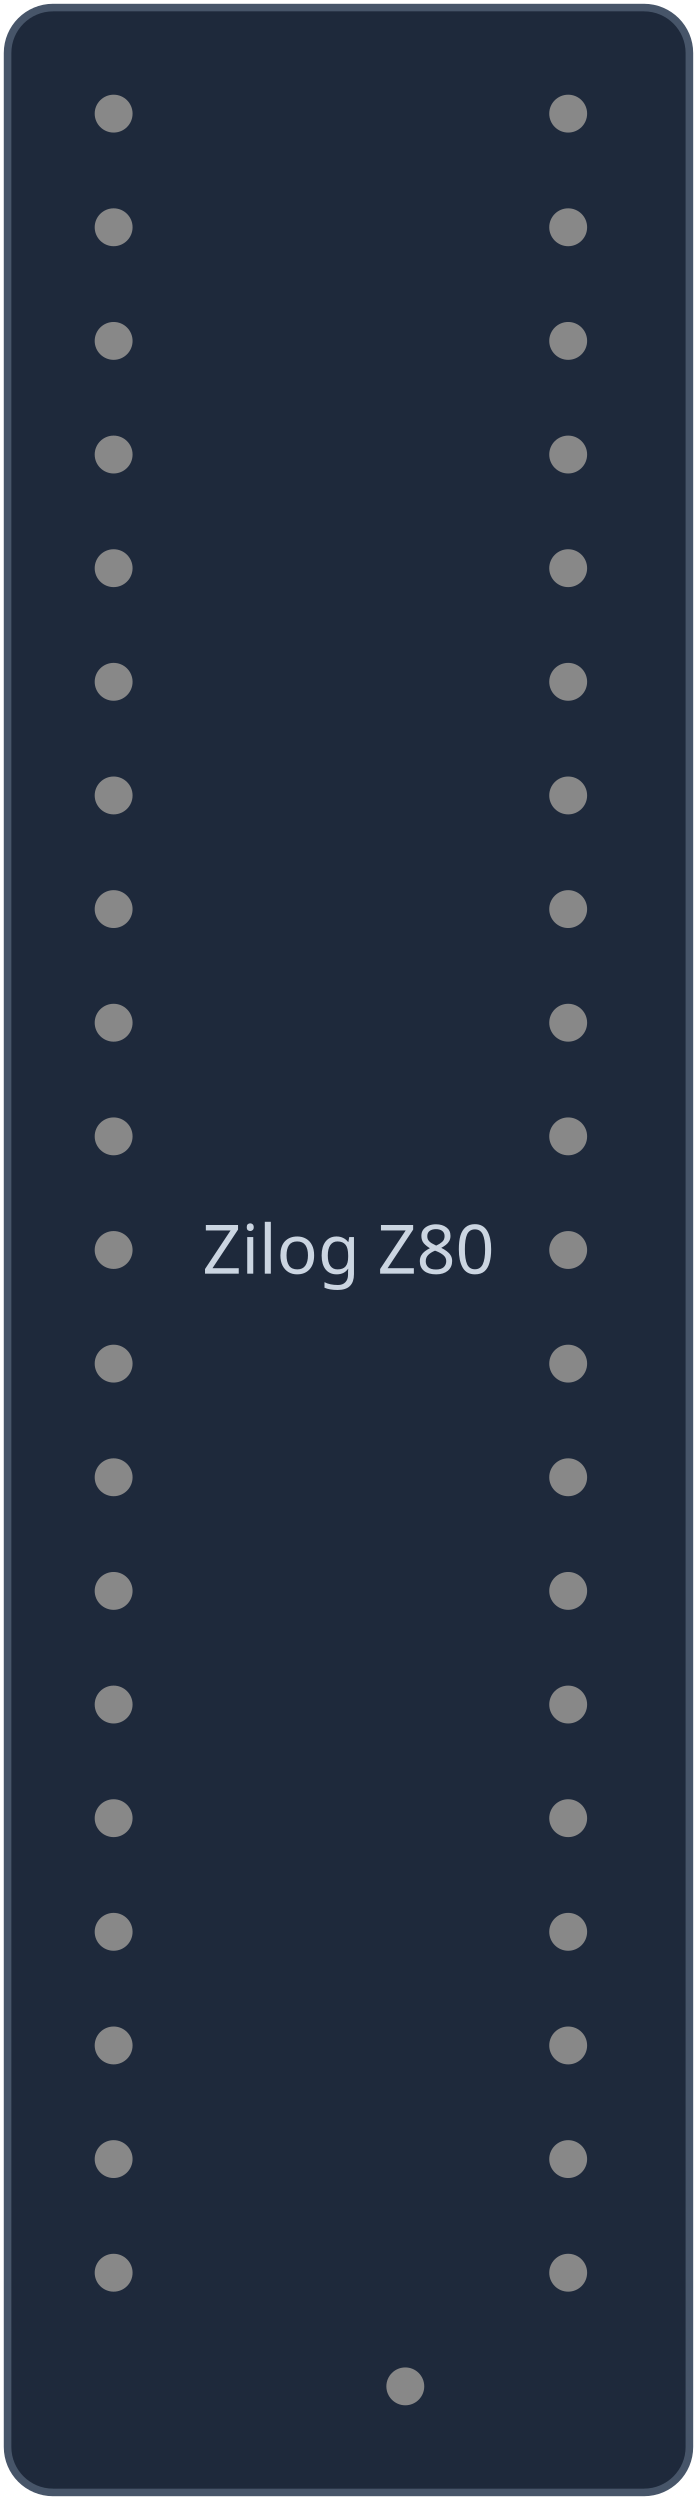
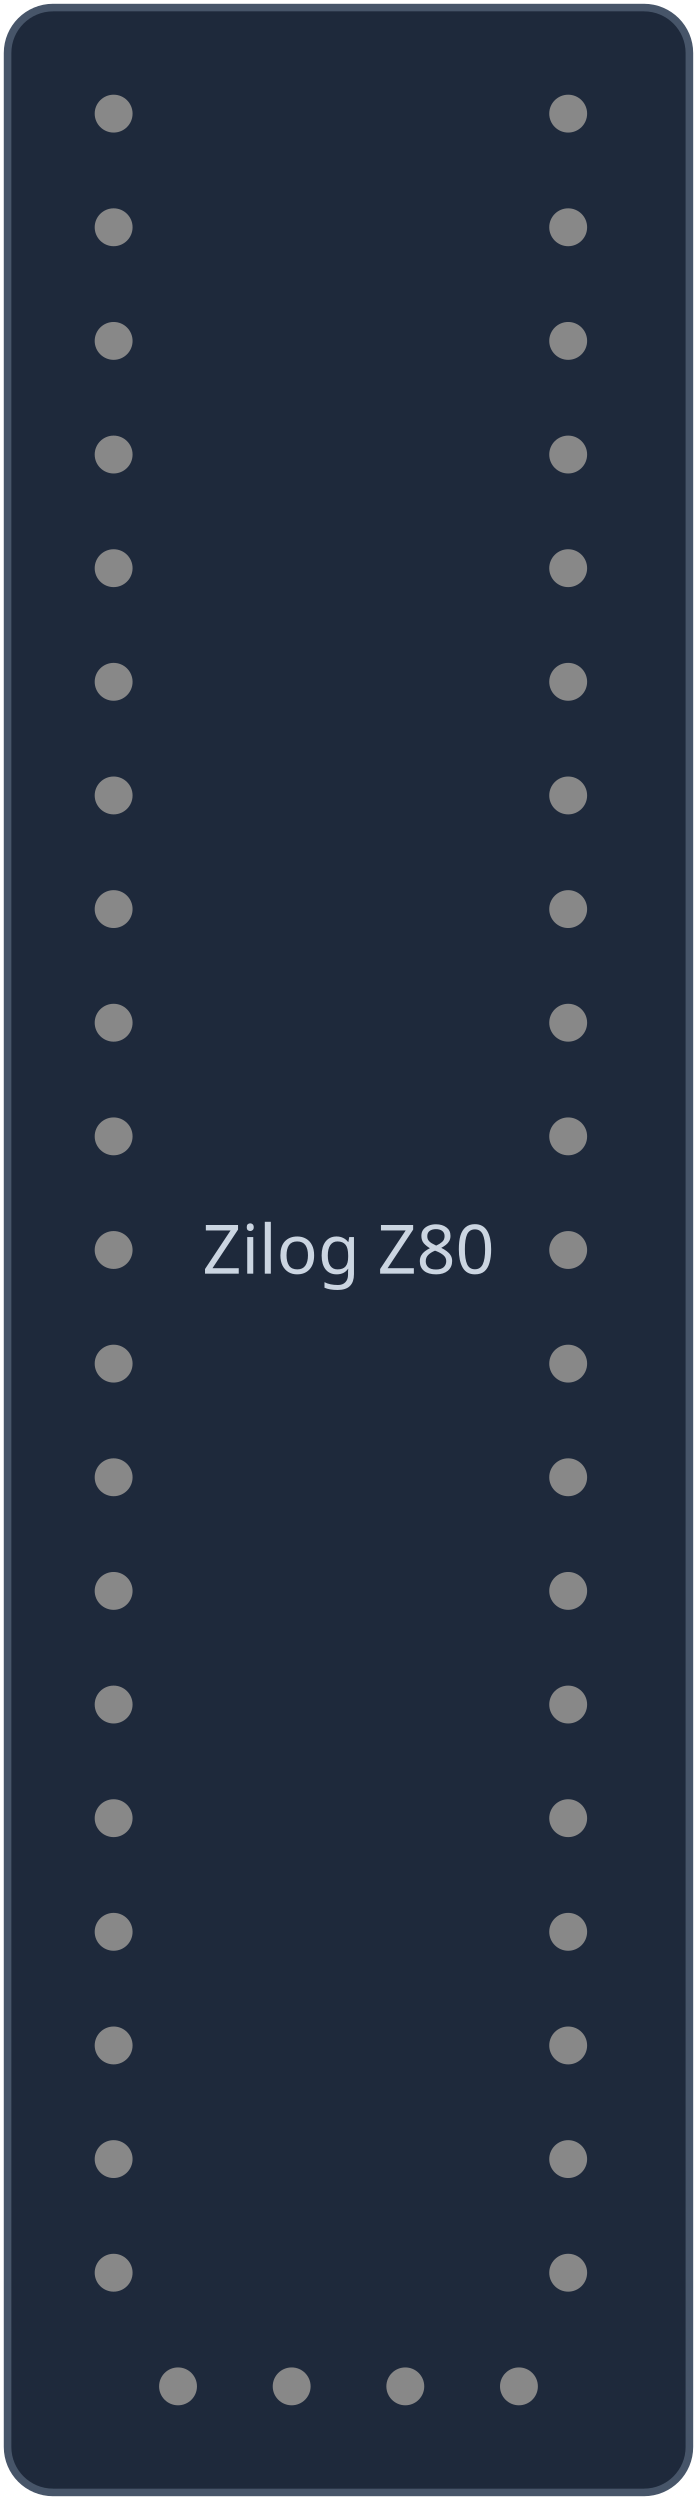
<svg xmlns="http://www.w3.org/2000/svg" width="100%" height="100%" viewBox="0 0 92.0 330.0" data-component="openhw-z80" data-bind-root="true">
  <rect x="1" y="1" width="90.0" height="328.0" rx="6" fill="#1e293b" stroke="#475569" />
  <text x="46.0" y="165.0" text-anchor="middle" dominant-baseline="middle" fill="#cbd5e1" font-size="9" font-family="sans-serif">Zilog Z80</text>
  <circle cx="15" cy="15" r="2.5" fill="#888" data-pin="L0" />
  <circle cx="15" cy="30" r="2.5" fill="#888" data-pin="L1" />
  <circle cx="15" cy="45" r="2.5" fill="#888" data-pin="L2" />
  <circle cx="15" cy="60" r="2.5" fill="#888" data-pin="L3" />
  <circle cx="15" cy="75" r="2.5" fill="#888" data-pin="L4" />
  <circle cx="15" cy="90" r="2.5" fill="#888" data-pin="L5" />
  <circle cx="15" cy="105" r="2.5" fill="#888" data-pin="L6" />
  <circle cx="15" cy="120" r="2.5" fill="#888" data-pin="L7" />
  <circle cx="15" cy="135" r="2.5" fill="#888" data-pin="L8" />
  <circle cx="15" cy="150" r="2.5" fill="#888" data-pin="L9" />
  <circle cx="15" cy="165" r="2.5" fill="#888" data-pin="L10" />
  <circle cx="15" cy="180" r="2.5" fill="#888" data-pin="L11" />
  <circle cx="15" cy="195" r="2.5" fill="#888" data-pin="L12" />
  <circle cx="15" cy="210" r="2.5" fill="#888" data-pin="L13" />
  <circle cx="15" cy="225" r="2.5" fill="#888" data-pin="L14" />
  <circle cx="15" cy="240" r="2.5" fill="#888" data-pin="L15" />
  <circle cx="15" cy="255" r="2.5" fill="#888" data-pin="L16" />
  <circle cx="15" cy="270" r="2.5" fill="#888" data-pin="L17" />
  <circle cx="15" cy="285" r="2.5" fill="#888" data-pin="L18" />
  <circle cx="15" cy="300" r="2.5" fill="#888" data-pin="L19" />
  <circle cx="75" cy="15" r="2.5" fill="#888" data-pin="R0" />
  <circle cx="75" cy="30" r="2.5" fill="#888" data-pin="R1" />
  <circle cx="75" cy="45" r="2.5" fill="#888" data-pin="R2" />
  <circle cx="75" cy="60" r="2.5" fill="#888" data-pin="R3" />
  <circle cx="75" cy="75" r="2.5" fill="#888" data-pin="R4" />
  <circle cx="75" cy="90" r="2.5" fill="#888" data-pin="R5" />
  <circle cx="75" cy="105" r="2.5" fill="#888" data-pin="R6" />
  <circle cx="75" cy="120" r="2.5" fill="#888" data-pin="R7" />
  <circle cx="75" cy="135" r="2.5" fill="#888" data-pin="R8" />
  <circle cx="75" cy="150" r="2.5" fill="#888" data-pin="R9" />
  <circle cx="75" cy="165" r="2.5" fill="#888" data-pin="R10" />
  <circle cx="75" cy="180" r="2.5" fill="#888" data-pin="R11" />
  <circle cx="75" cy="195" r="2.5" fill="#888" data-pin="R12" />
  <circle cx="75" cy="210" r="2.5" fill="#888" data-pin="R13" />
  <circle cx="75" cy="225" r="2.5" fill="#888" data-pin="R14" />
  <circle cx="75" cy="240" r="2.5" fill="#888" data-pin="R15" />
  <circle cx="75" cy="255" r="2.5" fill="#888" data-pin="R16" />
  <circle cx="75" cy="270" r="2.5" fill="#888" data-pin="R17" />
  <circle cx="75" cy="285" r="2.5" fill="#888" data-pin="R18" />
  <circle cx="75" cy="300" r="2.5" fill="#888" data-pin="R19" />
+   <circle cx="23.5" cy="315" r="2.5" fill="#888" data-pin="SWD_3V3" />
+   <circle cx="38.5" cy="315" r="2.5" fill="#888" data-pin="SWDIO" />
  <circle cx="53.5" cy="315" r="2.5" fill="#888" data-pin="SWCLK" />
+   <circle cx="68.5" cy="315" r="2.5" fill="#888" data-pin="SWD_GND" />
</svg>
